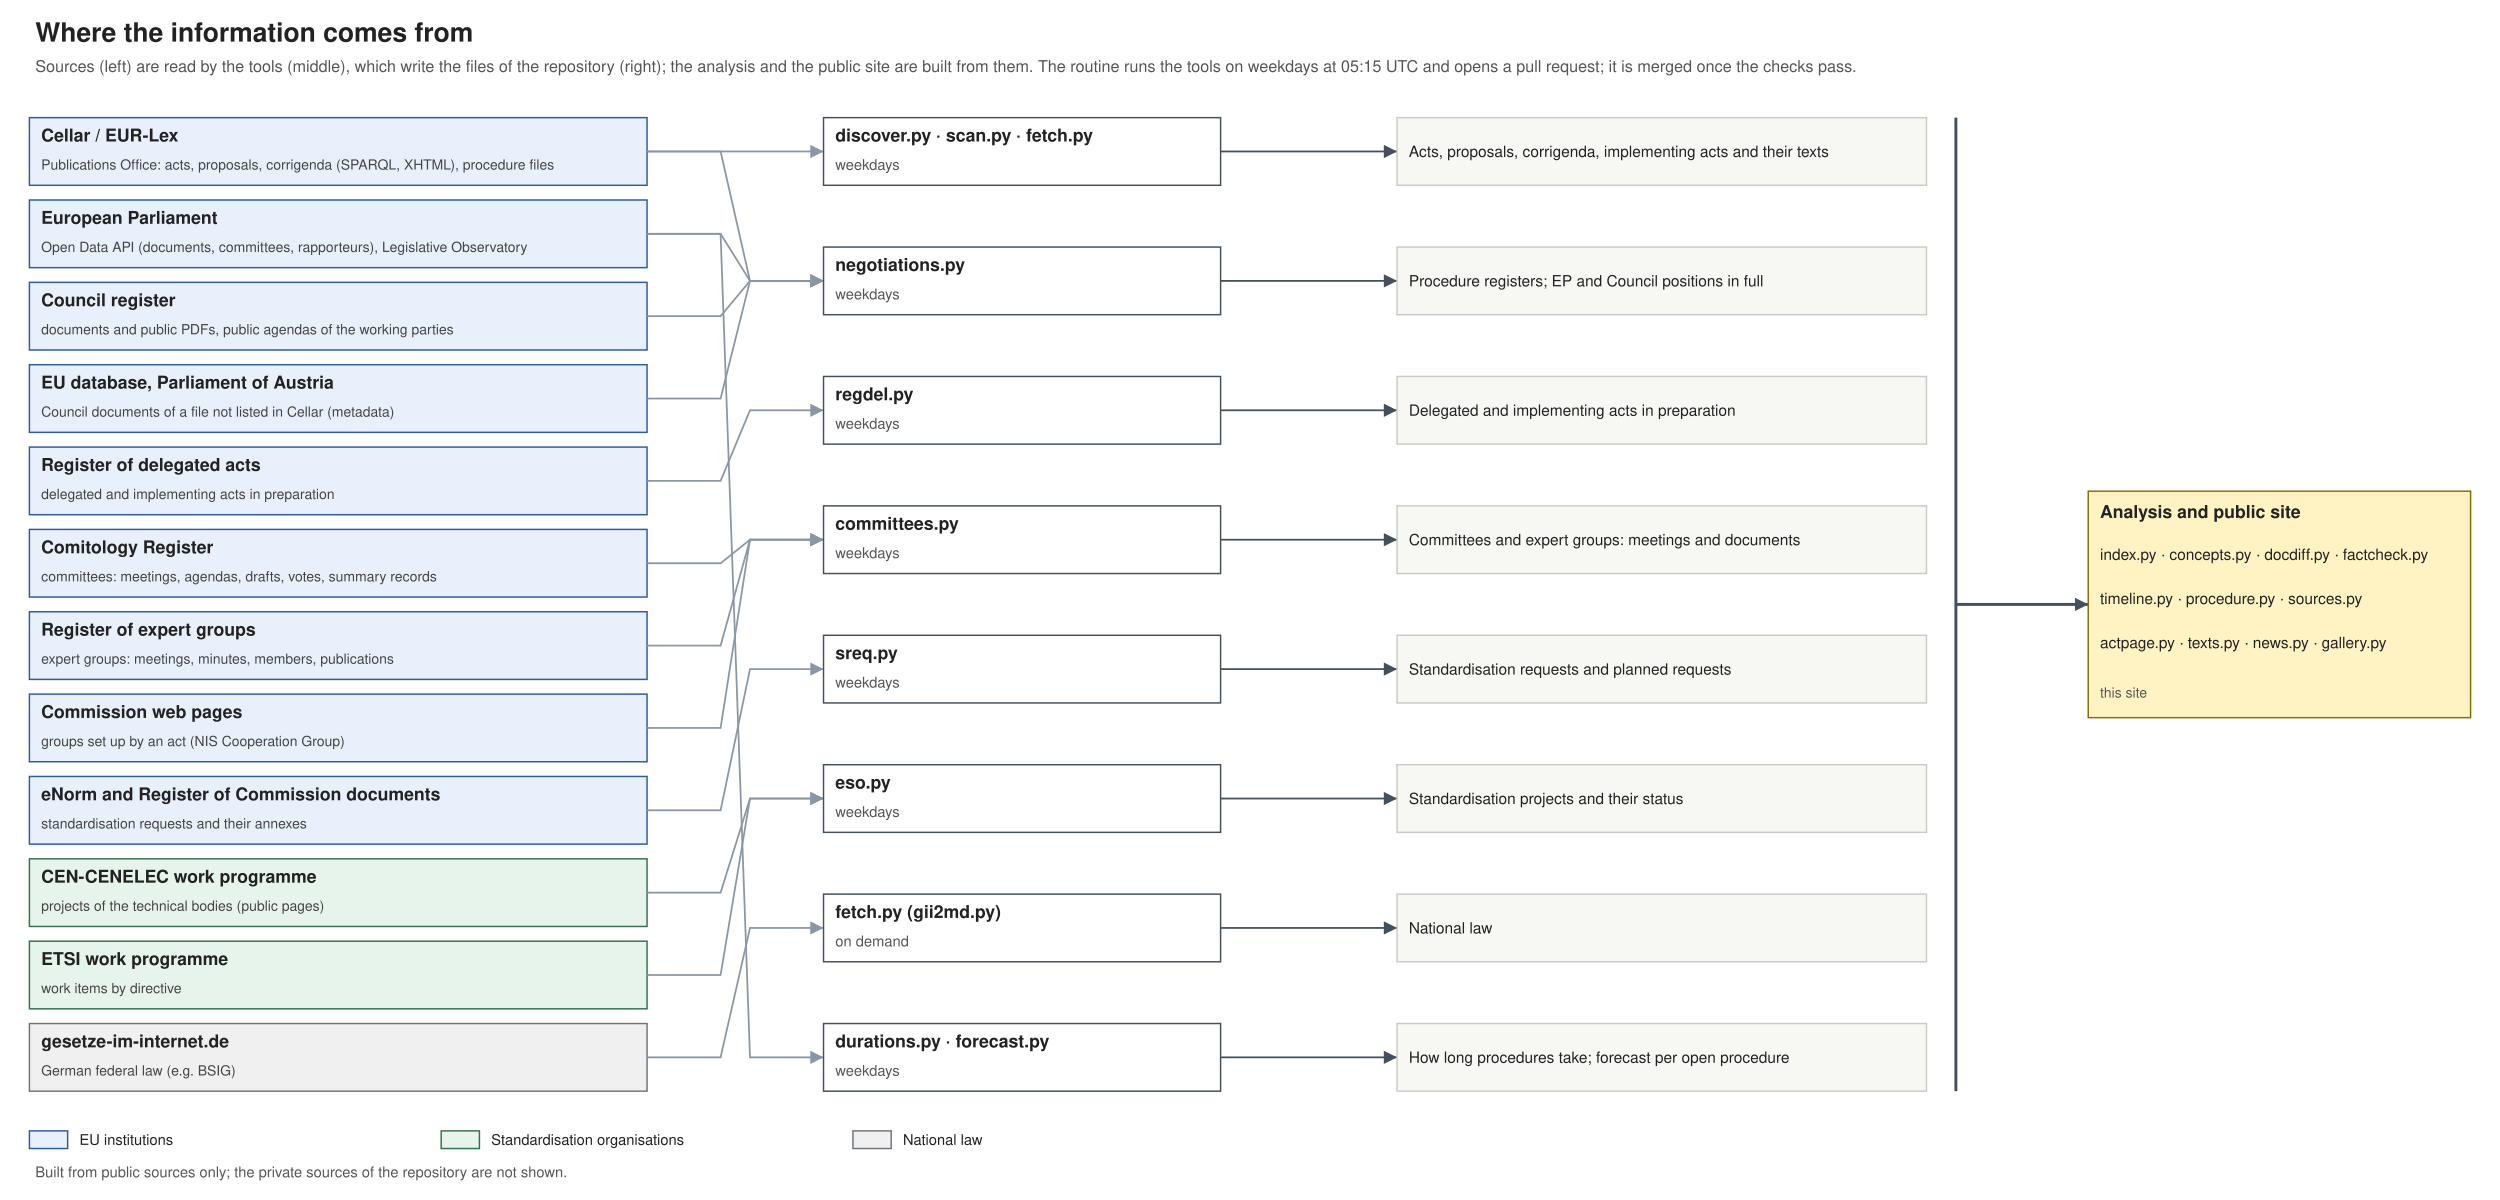
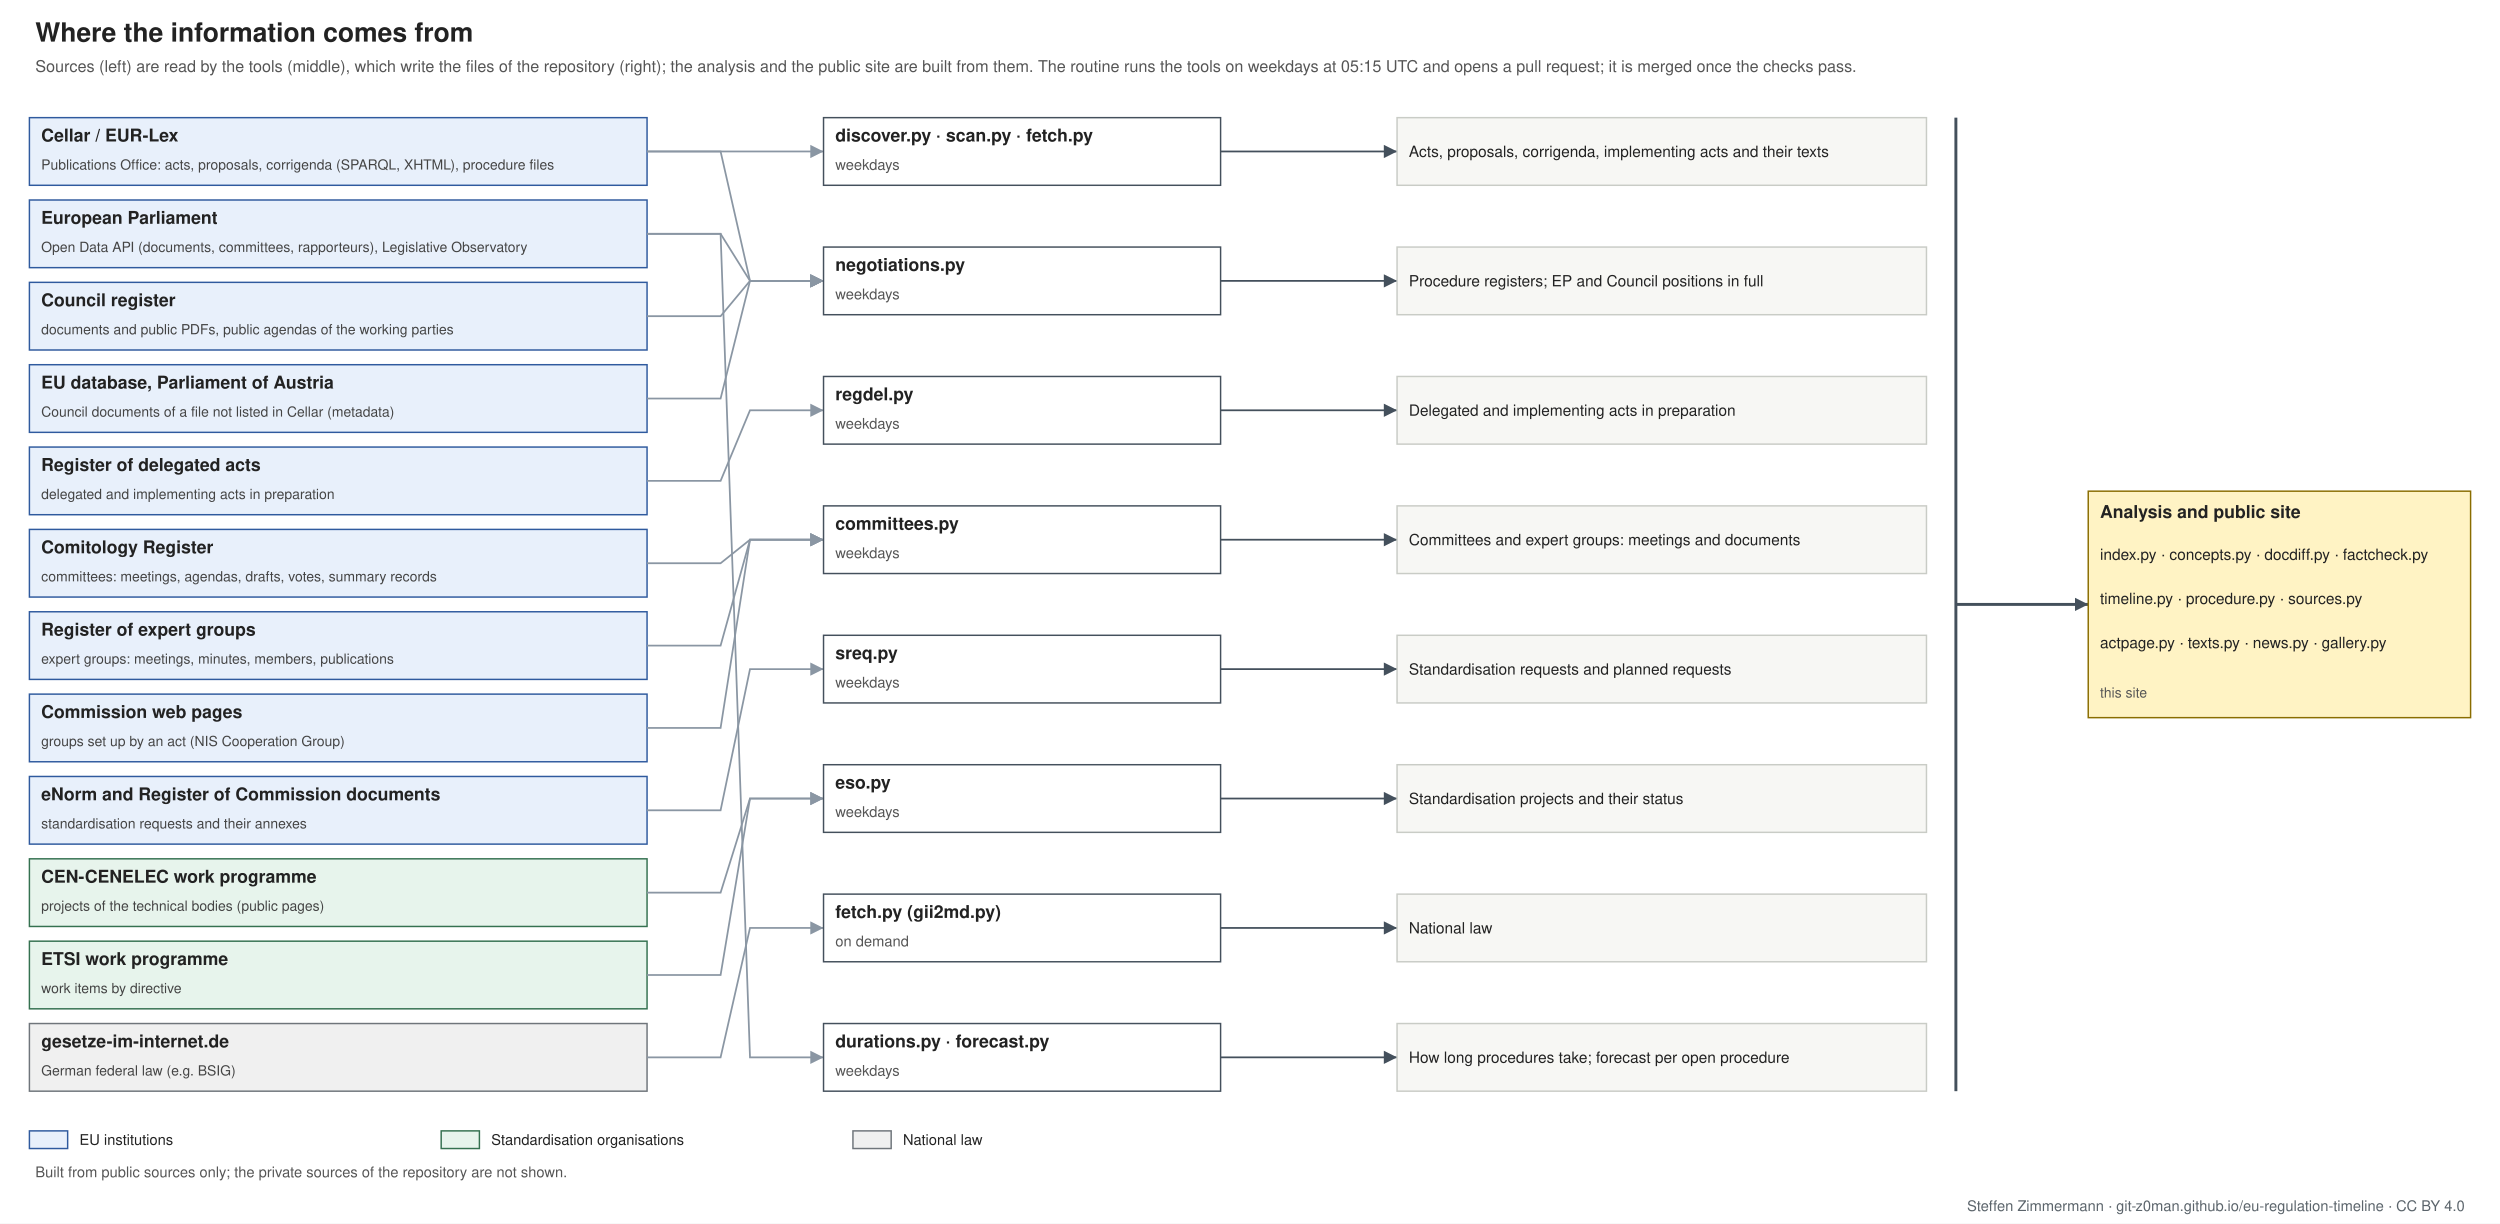
- <svg xmlns="http://www.w3.org/2000/svg" width="1700" height="816" viewBox="0 0 1700 816" font-family="Helvetica, Arial, sans-serif">
-   <rect width="1700" height="816" fill="#ffffff" />
+ <svg xmlns="http://www.w3.org/2000/svg" width="1700" height="832" viewBox="0 0 1700 832" font-family="Helvetica, Arial, sans-serif">
+   <rect width="1700" height="832" fill="#ffffff" />
  <text font-size="18" fill="#222222" text-anchor="start" font-weight="bold">
    <tspan x="24.0" y="28.3">Where the information comes from</tspan>
  </text>
  <text font-size="11" fill="#555555" text-anchor="start">
    <tspan x="24.0" y="48.9">Sources (left) are read by the tools (middle), which write the files of the repository (right); the analysis and the public site are built from them. The routine runs the tools on weekdays at 05:15 UTC and opens a pull request; it is merged once the checks pass.</tspan>
  </text>
  <rect x="20.0" y="80.0" width="420.0" height="46.0" fill="#e8f0fb" stroke="#2f5a9e" />
  <text font-size="12" fill="#222222" text-anchor="start" font-weight="bold">
    <tspan x="28.0" y="96.2">Cellar / EUR-Lex</tspan>
  </text>
  <text font-size="9.5" fill="#444444" text-anchor="start">
    <tspan x="28.0" y="115.3">Publications Office: acts, proposals, corrigenda (SPARQL, XHTML), procedure files</tspan>
  </text>
  <rect x="20.0" y="136.0" width="420.0" height="46.0" fill="#e8f0fb" stroke="#2f5a9e" />
  <text font-size="12" fill="#222222" text-anchor="start" font-weight="bold">
    <tspan x="28.0" y="152.2">European Parliament</tspan>
  </text>
  <text font-size="9.5" fill="#444444" text-anchor="start">
    <tspan x="28.0" y="171.3">Open Data API (documents, committees, rapporteurs), Legislative Observatory</tspan>
  </text>
  <rect x="20.0" y="192.0" width="420.0" height="46.0" fill="#e8f0fb" stroke="#2f5a9e" />
  <text font-size="12" fill="#222222" text-anchor="start" font-weight="bold">
    <tspan x="28.0" y="208.2">Council register</tspan>
  </text>
  <text font-size="9.5" fill="#444444" text-anchor="start">
    <tspan x="28.0" y="227.3">documents and public PDFs, public agendas of the working parties</tspan>
  </text>
  <rect x="20.0" y="248.0" width="420.0" height="46.0" fill="#e8f0fb" stroke="#2f5a9e" />
  <text font-size="12" fill="#222222" text-anchor="start" font-weight="bold">
    <tspan x="28.0" y="264.2">EU database, Parliament of Austria</tspan>
  </text>
  <text font-size="9.5" fill="#444444" text-anchor="start">
    <tspan x="28.0" y="283.3">Council documents of a file not listed in Cellar (metadata)</tspan>
  </text>
  <rect x="20.0" y="304.0" width="420.0" height="46.0" fill="#e8f0fb" stroke="#2f5a9e" />
  <text font-size="12" fill="#222222" text-anchor="start" font-weight="bold">
    <tspan x="28.0" y="320.2">Register of delegated acts</tspan>
  </text>
  <text font-size="9.5" fill="#444444" text-anchor="start">
    <tspan x="28.0" y="339.3">delegated and implementing acts in preparation</tspan>
  </text>
  <rect x="20.0" y="360.0" width="420.0" height="46.0" fill="#e8f0fb" stroke="#2f5a9e" />
  <text font-size="12" fill="#222222" text-anchor="start" font-weight="bold">
    <tspan x="28.0" y="376.2">Comitology Register</tspan>
  </text>
  <text font-size="9.5" fill="#444444" text-anchor="start">
    <tspan x="28.0" y="395.3">committees: meetings, agendas, drafts, votes, summary records</tspan>
  </text>
  <rect x="20.0" y="416.0" width="420.0" height="46.0" fill="#e8f0fb" stroke="#2f5a9e" />
  <text font-size="12" fill="#222222" text-anchor="start" font-weight="bold">
    <tspan x="28.0" y="432.2">Register of expert groups</tspan>
  </text>
  <text font-size="9.5" fill="#444444" text-anchor="start">
    <tspan x="28.0" y="451.3">expert groups: meetings, minutes, members, publications</tspan>
  </text>
  <rect x="20.0" y="472.0" width="420.0" height="46.0" fill="#e8f0fb" stroke="#2f5a9e" />
  <text font-size="12" fill="#222222" text-anchor="start" font-weight="bold">
    <tspan x="28.0" y="488.2">Commission web pages</tspan>
  </text>
  <text font-size="9.5" fill="#444444" text-anchor="start">
    <tspan x="28.0" y="507.3">groups set up by an act (NIS Cooperation Group)</tspan>
  </text>
  <rect x="20.0" y="528.0" width="420.0" height="46.0" fill="#e8f0fb" stroke="#2f5a9e" />
  <text font-size="12" fill="#222222" text-anchor="start" font-weight="bold">
    <tspan x="28.0" y="544.2">eNorm and Register of Commission documents</tspan>
  </text>
  <text font-size="9.5" fill="#444444" text-anchor="start">
    <tspan x="28.0" y="563.3">standardisation requests and their annexes</tspan>
  </text>
  <rect x="20.0" y="584.0" width="420.0" height="46.0" fill="#e7f4ec" stroke="#357150" />
  <text font-size="12" fill="#222222" text-anchor="start" font-weight="bold">
    <tspan x="28.0" y="600.2">CEN-CENELEC work programme</tspan>
  </text>
  <text font-size="9.5" fill="#444444" text-anchor="start">
    <tspan x="28.0" y="619.3">projects of the technical bodies (public pages)</tspan>
  </text>
  <rect x="20.0" y="640.0" width="420.0" height="46.0" fill="#e7f4ec" stroke="#357150" />
  <text font-size="12" fill="#222222" text-anchor="start" font-weight="bold">
    <tspan x="28.0" y="656.2">ETSI work programme</tspan>
  </text>
  <text font-size="9.5" fill="#444444" text-anchor="start">
    <tspan x="28.0" y="675.3">work items by directive</tspan>
  </text>
  <rect x="20.0" y="696.0" width="420.0" height="46.0" fill="#f0f0f0" stroke="#6f757b" />
  <text font-size="12" fill="#222222" text-anchor="start" font-weight="bold">
    <tspan x="28.0" y="712.2">gesetze-im-internet.de</tspan>
  </text>
  <text font-size="9.5" fill="#444444" text-anchor="start">
    <tspan x="28.0" y="731.3">German federal law (e.g. BSIG)</tspan>
  </text>
  <polyline points="440.0,103.0 490.0,103.0 510.0,103.0 560.0,103.0" fill="none" stroke="#8a96a3" stroke-width="1.2" />
  <polygon points="560.0,103.0 551.0,107.5 551.0,98.5" fill="#8a96a3" />
  <rect x="560.0" y="80.0" width="270.0" height="46.0" fill="#ffffff" stroke="#44505c" />
  <text font-size="12" fill="#222222" text-anchor="start" font-weight="bold">
    <tspan x="568.0" y="96.2">discover.py · scan.py · fetch.py</tspan>
  </text>
  <text font-size="10" fill="#555555" text-anchor="start">
    <tspan x="568.0" y="115.5">weekdays</tspan>
  </text>
  <polyline points="830.0,103.0 950.0,103.0" fill="none" stroke="#44505c" stroke-width="1.2" />
  <polygon points="950.0,103.0 941.0,107.5 941.0,98.5" fill="#44505c" />
  <rect x="950.0" y="80.0" width="360.0" height="46.0" fill="#f7f7f4" stroke="#c9ccc6" />
  <text font-size="10.5" fill="#222222" text-anchor="start">
    <tspan x="958.0" y="106.7">Acts, proposals, corrigenda, implementing acts and their texts</tspan>
  </text>
  <polyline points="440.0,159.0 490.0,159.0 510.0,191.0 560.0,191.0" fill="none" stroke="#8a96a3" stroke-width="1.2" />
  <polygon points="560.0,191.0 551.0,195.5 551.0,186.5" fill="#8a96a3" />
  <polyline points="440.0,215.0 490.0,215.0 510.0,191.0 560.0,191.0" fill="none" stroke="#8a96a3" stroke-width="1.2" />
  <polygon points="560.0,191.0 551.0,195.5 551.0,186.5" fill="#8a96a3" />
  <polyline points="440.0,271.0 490.0,271.0 510.0,191.0 560.0,191.0" fill="none" stroke="#8a96a3" stroke-width="1.2" />
  <polygon points="560.0,191.0 551.0,195.5 551.0,186.5" fill="#8a96a3" />
  <polyline points="440.0,103.0 490.0,103.0 510.0,191.0 560.0,191.0" fill="none" stroke="#8a96a3" stroke-width="1.2" />
  <polygon points="560.0,191.0 551.0,195.5 551.0,186.5" fill="#8a96a3" />
  <rect x="560.0" y="168.0" width="270.0" height="46.0" fill="#ffffff" stroke="#44505c" />
  <text font-size="12" fill="#222222" text-anchor="start" font-weight="bold">
    <tspan x="568.0" y="184.2">negotiations.py</tspan>
  </text>
  <text font-size="10" fill="#555555" text-anchor="start">
    <tspan x="568.0" y="203.5">weekdays</tspan>
  </text>
  <polyline points="830.0,191.0 950.0,191.0" fill="none" stroke="#44505c" stroke-width="1.2" />
  <polygon points="950.0,191.0 941.0,195.5 941.0,186.5" fill="#44505c" />
  <rect x="950.0" y="168.0" width="360.0" height="46.0" fill="#f7f7f4" stroke="#c9ccc6" />
  <text font-size="10.5" fill="#222222" text-anchor="start">
    <tspan x="958.0" y="194.7">Procedure registers; EP and Council positions in full</tspan>
  </text>
  <polyline points="440.0,327.0 490.0,327.0 510.0,279.0 560.0,279.0" fill="none" stroke="#8a96a3" stroke-width="1.2" />
  <polygon points="560.0,279.0 551.0,283.5 551.0,274.5" fill="#8a96a3" />
  <rect x="560.0" y="256.0" width="270.0" height="46.0" fill="#ffffff" stroke="#44505c" />
  <text font-size="12" fill="#222222" text-anchor="start" font-weight="bold">
    <tspan x="568.0" y="272.2">regdel.py</tspan>
  </text>
  <text font-size="10" fill="#555555" text-anchor="start">
    <tspan x="568.0" y="291.5">weekdays</tspan>
  </text>
  <polyline points="830.0,279.0 950.0,279.0" fill="none" stroke="#44505c" stroke-width="1.2" />
  <polygon points="950.0,279.0 941.0,283.5 941.0,274.5" fill="#44505c" />
  <rect x="950.0" y="256.0" width="360.0" height="46.0" fill="#f7f7f4" stroke="#c9ccc6" />
  <text font-size="10.5" fill="#222222" text-anchor="start">
    <tspan x="958.0" y="282.7">Delegated and implementing acts in preparation</tspan>
  </text>
  <polyline points="440.0,383.0 490.0,383.0 510.0,367.0 560.0,367.0" fill="none" stroke="#8a96a3" stroke-width="1.2" />
  <polygon points="560.0,367.0 551.0,371.5 551.0,362.5" fill="#8a96a3" />
  <polyline points="440.0,439.0 490.0,439.0 510.0,367.0 560.0,367.0" fill="none" stroke="#8a96a3" stroke-width="1.2" />
  <polygon points="560.0,367.0 551.0,371.5 551.0,362.5" fill="#8a96a3" />
  <polyline points="440.0,495.0 490.0,495.0 510.0,367.0 560.0,367.0" fill="none" stroke="#8a96a3" stroke-width="1.2" />
  <polygon points="560.0,367.0 551.0,371.5 551.0,362.5" fill="#8a96a3" />
  <rect x="560.0" y="344.0" width="270.0" height="46.0" fill="#ffffff" stroke="#44505c" />
  <text font-size="12" fill="#222222" text-anchor="start" font-weight="bold">
    <tspan x="568.0" y="360.2">committees.py</tspan>
  </text>
  <text font-size="10" fill="#555555" text-anchor="start">
    <tspan x="568.0" y="379.5">weekdays</tspan>
  </text>
  <polyline points="830.0,367.0 950.0,367.0" fill="none" stroke="#44505c" stroke-width="1.2" />
  <polygon points="950.0,367.0 941.0,371.5 941.0,362.5" fill="#44505c" />
  <rect x="950.0" y="344.0" width="360.0" height="46.0" fill="#f7f7f4" stroke="#c9ccc6" />
  <text font-size="10.5" fill="#222222" text-anchor="start">
    <tspan x="958.0" y="370.7">Committees and expert groups: meetings and documents</tspan>
  </text>
  <polyline points="440.0,551.0 490.0,551.0 510.0,455.0 560.0,455.0" fill="none" stroke="#8a96a3" stroke-width="1.2" />
  <polygon points="560.0,455.0 551.0,459.5 551.0,450.5" fill="#8a96a3" />
  <rect x="560.0" y="432.0" width="270.0" height="46.0" fill="#ffffff" stroke="#44505c" />
  <text font-size="12" fill="#222222" text-anchor="start" font-weight="bold">
    <tspan x="568.0" y="448.2">sreq.py</tspan>
  </text>
  <text font-size="10" fill="#555555" text-anchor="start">
    <tspan x="568.0" y="467.5">weekdays</tspan>
  </text>
  <polyline points="830.0,455.0 950.0,455.0" fill="none" stroke="#44505c" stroke-width="1.2" />
  <polygon points="950.0,455.0 941.0,459.5 941.0,450.5" fill="#44505c" />
  <rect x="950.0" y="432.0" width="360.0" height="46.0" fill="#f7f7f4" stroke="#c9ccc6" />
  <text font-size="10.5" fill="#222222" text-anchor="start">
    <tspan x="958.0" y="458.7">Standardisation requests and planned requests</tspan>
  </text>
  <polyline points="440.0,607.0 490.0,607.0 510.0,543.0 560.0,543.0" fill="none" stroke="#8a96a3" stroke-width="1.2" />
  <polygon points="560.0,543.0 551.0,547.5 551.0,538.5" fill="#8a96a3" />
  <polyline points="440.0,663.0 490.0,663.0 510.0,543.0 560.0,543.0" fill="none" stroke="#8a96a3" stroke-width="1.2" />
  <polygon points="560.0,543.0 551.0,547.5 551.0,538.5" fill="#8a96a3" />
  <rect x="560.0" y="520.0" width="270.0" height="46.0" fill="#ffffff" stroke="#44505c" />
  <text font-size="12" fill="#222222" text-anchor="start" font-weight="bold">
    <tspan x="568.0" y="536.2">eso.py</tspan>
  </text>
  <text font-size="10" fill="#555555" text-anchor="start">
    <tspan x="568.0" y="555.5">weekdays</tspan>
  </text>
  <polyline points="830.0,543.0 950.0,543.0" fill="none" stroke="#44505c" stroke-width="1.2" />
  <polygon points="950.0,543.0 941.0,547.5 941.0,538.5" fill="#44505c" />
  <rect x="950.0" y="520.0" width="360.0" height="46.0" fill="#f7f7f4" stroke="#c9ccc6" />
  <text font-size="10.5" fill="#222222" text-anchor="start">
    <tspan x="958.0" y="546.7">Standardisation projects and their status</tspan>
  </text>
  <polyline points="440.0,719.0 490.0,719.0 510.0,631.0 560.0,631.0" fill="none" stroke="#8a96a3" stroke-width="1.2" />
  <polygon points="560.0,631.0 551.0,635.5 551.0,626.5" fill="#8a96a3" />
  <rect x="560.0" y="608.0" width="270.0" height="46.0" fill="#ffffff" stroke="#44505c" />
  <text font-size="12" fill="#222222" text-anchor="start" font-weight="bold">
    <tspan x="568.0" y="624.2">fetch.py (gii2md.py)</tspan>
  </text>
  <text font-size="10" fill="#555555" text-anchor="start">
    <tspan x="568.0" y="643.5">on demand</tspan>
  </text>
  <polyline points="830.0,631.0 950.0,631.0" fill="none" stroke="#44505c" stroke-width="1.2" />
  <polygon points="950.0,631.0 941.0,635.5 941.0,626.5" fill="#44505c" />
  <rect x="950.0" y="608.0" width="360.0" height="46.0" fill="#f7f7f4" stroke="#c9ccc6" />
  <text font-size="10.5" fill="#222222" text-anchor="start">
    <tspan x="958.0" y="634.7">National law</tspan>
  </text>
  <polyline points="440.0,159.0 490.0,159.0 510.0,719.0 560.0,719.0" fill="none" stroke="#8a96a3" stroke-width="1.2" />
  <polygon points="560.0,719.0 551.0,723.5 551.0,714.5" fill="#8a96a3" />
  <rect x="560.0" y="696.0" width="270.0" height="46.0" fill="#ffffff" stroke="#44505c" />
  <text font-size="12" fill="#222222" text-anchor="start" font-weight="bold">
    <tspan x="568.0" y="712.2">durations.py · forecast.py</tspan>
  </text>
  <text font-size="10" fill="#555555" text-anchor="start">
    <tspan x="568.0" y="731.5">weekdays</tspan>
  </text>
  <polyline points="830.0,719.0 950.0,719.0" fill="none" stroke="#44505c" stroke-width="1.2" />
  <polygon points="950.0,719.0 941.0,723.5 941.0,714.5" fill="#44505c" />
  <rect x="950.0" y="696.0" width="360.0" height="46.0" fill="#f7f7f4" stroke="#c9ccc6" />
  <text font-size="10.5" fill="#222222" text-anchor="start">
    <tspan x="958.0" y="722.7">How long procedures take; forecast per open procedure</tspan>
  </text>
  <line x1="1330.0" y1="80.0" x2="1330.0" y2="742.0" stroke="#44505c" stroke-width="2" />
  <polyline points="1330.0,411.0 1420.0,411.0" fill="none" stroke="#44505c" stroke-width="2" />
  <polygon points="1420.0,411.0 1411.0,415.5 1411.0,406.5" fill="#44505c" />
  <rect x="1420.0" y="334.0" width="260.0" height="154.0" fill="#fff3c4" stroke="#8a6d00" />
  <text font-size="12" fill="#222222" text-anchor="start" font-weight="bold">
    <tspan x="1428.0" y="352.2">Analysis and public site</tspan>
  </text>
  <text font-size="10.5" fill="#222222" text-anchor="start">
    <tspan x="1428.0" y="380.7">index.py · concepts.py · docdiff.py · factcheck.py</tspan>
  </text>
  <text font-size="10.5" fill="#222222" text-anchor="start">
    <tspan x="1428.0" y="410.7">timeline.py · procedure.py · sources.py</tspan>
  </text>
  <text font-size="10.5" fill="#222222" text-anchor="start">
    <tspan x="1428.0" y="440.7">actpage.py · texts.py · news.py · gallery.py</tspan>
  </text>
  <text font-size="9.5" fill="#555555" text-anchor="start">
    <tspan x="1428.0" y="474.3">this site</tspan>
  </text>
  <rect x="20.0" y="769.0" width="26.0" height="12.0" fill="#e8f0fb" stroke="#2f5a9e" />
  <text font-size="10" fill="#222222" text-anchor="start">
    <tspan x="54.0" y="778.5">EU institutions</tspan>
  </text>
  <rect x="300.0" y="769.0" width="26.0" height="12.0" fill="#e7f4ec" stroke="#357150" />
  <text font-size="10" fill="#222222" text-anchor="start">
    <tspan x="334.0" y="778.5">Standardisation organisations</tspan>
  </text>
  <rect x="580.0" y="769.0" width="26.0" height="12.0" fill="#f0f0f0" stroke="#6f757b" />
  <text font-size="10" fill="#222222" text-anchor="start">
    <tspan x="614.0" y="778.5">National law</tspan>
  </text>
  <text font-size="10" fill="#555555" text-anchor="start">
    <tspan x="24.0" y="800.5">Built from public sources only; the private sources of the repository are not shown.</tspan>
  </text>
+   <text font-size="10" fill="#5b646b" text-anchor="end">
+     <tspan x="1676.0" y="823.5">Steffen Zimmermann · git-z0man.github.io/eu-regulation-timeline · CC BY 4.0</tspan>
+   </text>
</svg>
